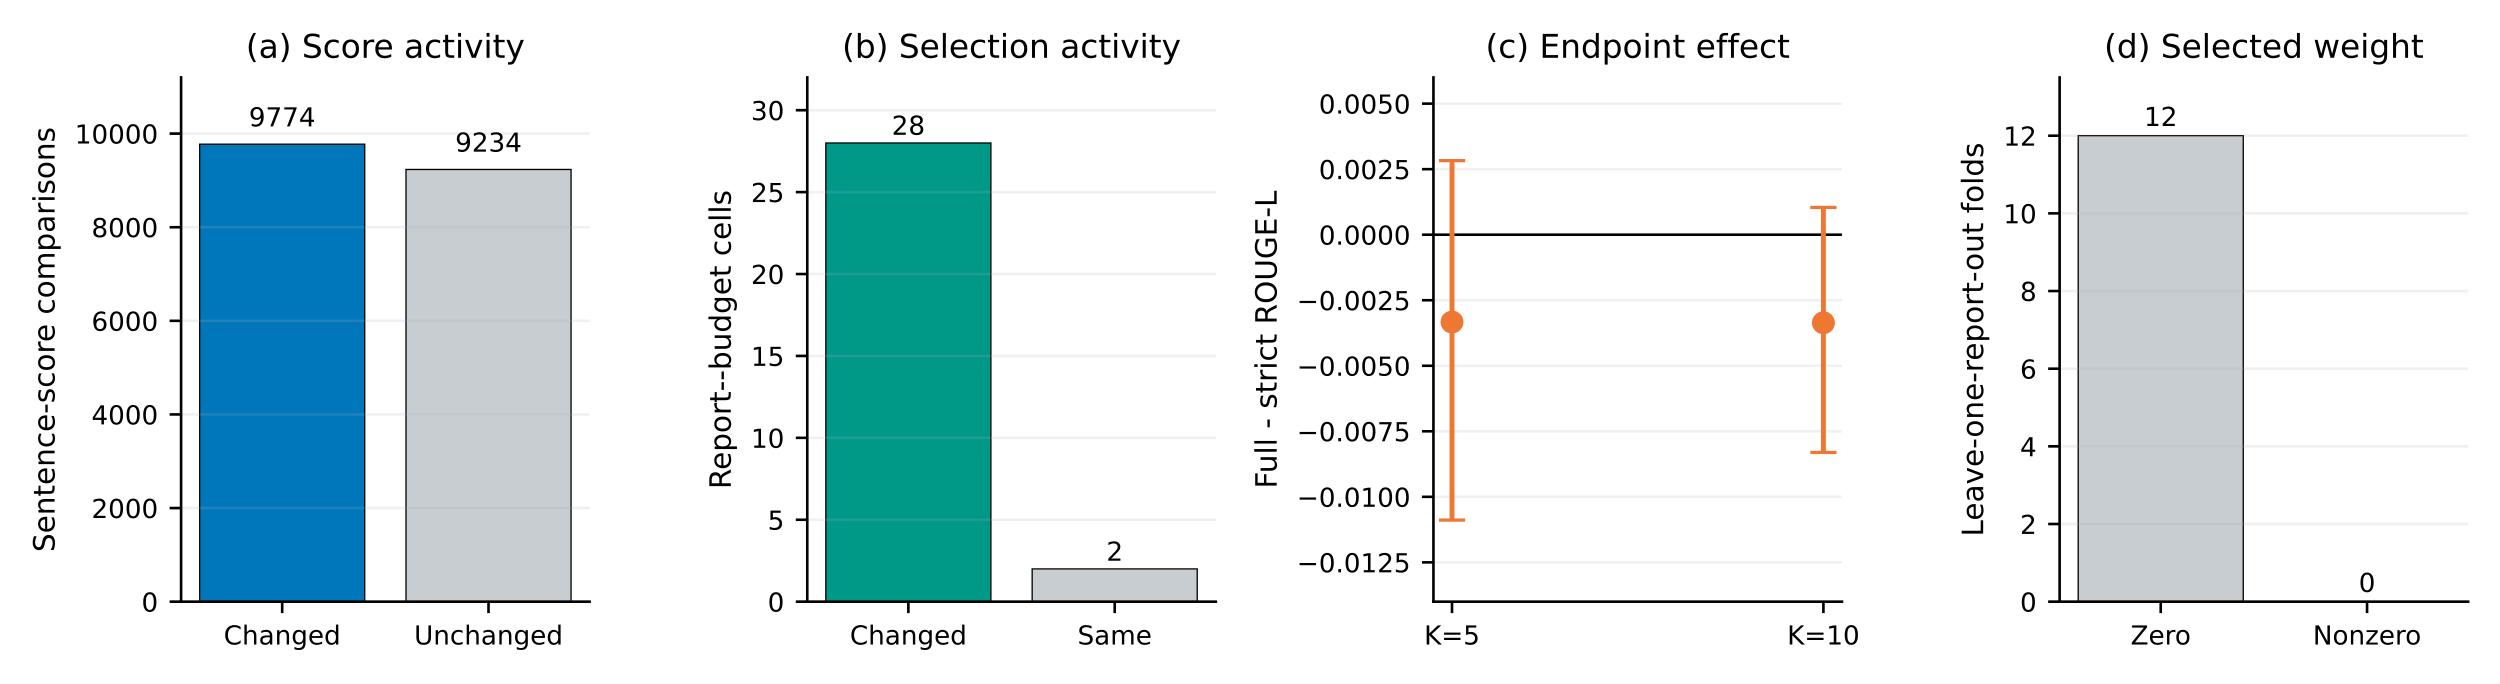
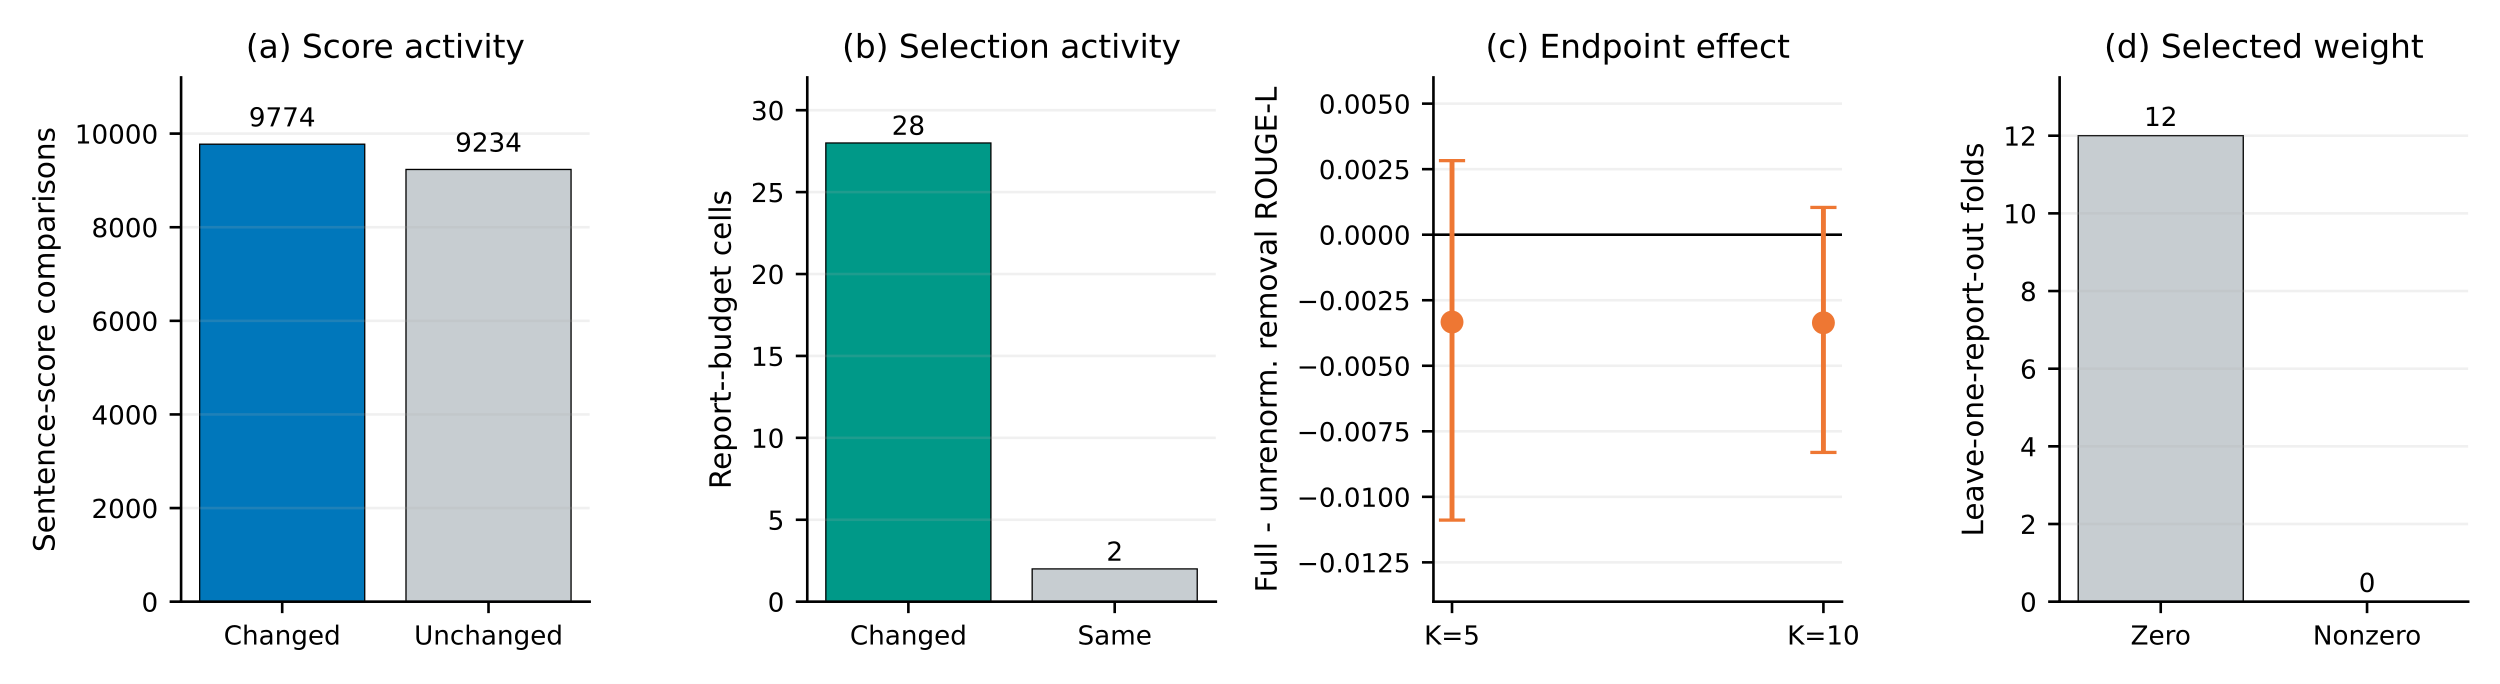
<svg xmlns="http://www.w3.org/2000/svg" xmlns:xlink="http://www.w3.org/1999/xlink" width="763.2pt" height="208.8pt" viewBox="0 0 763.2 208.8" version="1.1">
  <defs>
    <style type="text/css">*{stroke-linejoin: round; stroke-linecap: butt}</style>
  </defs>
  <g id="figure_1">
    <g id="patch_1">
-       <path d="M 0 208.8  L 763.2 208.8  L 763.2 0  L 0 0  z " style="fill: #ffffff" />
+       <path d="M 0 208.8 L 763.2 208.8 L 763.2 0 L 0 0 z " style="fill: #ffffff" />
    </g>
    <g id="axes_1">
      <g id="patch_2">
-         <path d="M 55.282 183.678  L 180 183.678  L 180 23.64  L 55.282 23.64  z " style="fill: #ffffff" />
+         <path d="M 55.282 183.678 L 180 183.678 L 180 23.64 L 55.282 23.64 z " style="fill: #ffffff" />
      </g>
      <g id="patch_3">
-         <path d="M 60.951 183.678  L 111.342 183.678  L 111.342 44.016  L 60.951 44.016  z " clip-path="url(#p43aaf56d11)" style="fill: #0077bb; stroke: #000000; stroke-width: 0.4; stroke-linejoin: miter" />
+         <path d="M 60.951 183.678 L 111.342 183.678 L 111.342 44.016 L 60.951 44.016 z " clip-path="url(#p5087877e17)" style="fill: #0077bb; stroke: #000000; stroke-width: 0.4; stroke-linejoin: miter" />
      </g>
      <g id="patch_4">
-         <path d="M 123.94 183.678  L 174.331 183.678  L 174.331 51.732  L 123.94 51.732  z " clip-path="url(#p43aaf56d11)" style="fill: #c7cdd1; stroke: #000000; stroke-width: 0.4; stroke-linejoin: miter" />
+         <path d="M 123.94 183.678 L 174.331 183.678 L 174.331 51.732 L 123.94 51.732 z " clip-path="url(#p5087877e17)" style="fill: #c7cdd1; stroke: #000000; stroke-width: 0.4; stroke-linejoin: miter" />
      </g>
      <g id="matplotlib.axis_1">
        <g id="xtick_1">
          <g id="line2d_1">
            <defs>
-               <path id="m1e43a10958" d="M 0 0  L 0 3.5  " style="stroke: #000000; stroke-width: 0.8" />
+               <path id="ma4abcfc5c7" d="M 0 0 L 0 3.5 " style="stroke: #000000; stroke-width: 0.8" />
            </defs>
            <g>
-               <use xlink:href="#m1e43a10958" x="86.147" y="183.678" style="stroke: #000000; stroke-width: 0.8" />
+               <use xlink:href="#ma4abcfc5c7" x="86.147" y="183.678" style="stroke: #000000; stroke-width: 0.8" />
            </g>
          </g>
          <g id="text_1">
            <text style="font-size: 8px; font-family: 'DejaVu Sans', 'Arial', 'Helvetica', sans-serif; text-anchor: middle" x="86.147" y="196.757" transform="rotate(-0 86.14664 196.7569)">Changed</text>
          </g>
        </g>
        <g id="xtick_2">
          <g id="line2d_2">
            <g>
-               <use xlink:href="#m1e43a10958" x="149.135" y="183.678" style="stroke: #000000; stroke-width: 0.8" />
+               <use xlink:href="#ma4abcfc5c7" x="149.135" y="183.678" style="stroke: #000000; stroke-width: 0.8" />
            </g>
          </g>
          <g id="text_2">
            <text style="font-size: 8px; font-family: 'DejaVu Sans', 'Arial', 'Helvetica', sans-serif; text-anchor: middle" x="149.135" y="196.757" transform="rotate(-0 149.1355 196.7569)">Unchanged</text>
          </g>
        </g>
      </g>
      <g id="matplotlib.axis_2">
        <g id="ytick_1">
          <g id="line2d_3">
-             <path d="M 55.282 183.678  L 180 183.678  " clip-path="url(#p43aaf56d11)" style="fill: none; stroke: #b0b0b0; stroke-opacity: 0.18; stroke-width: 0.8; stroke-linecap: square" />
+             <path d="M 55.282 183.678 L 180 183.678 " clip-path="url(#p5087877e17)" style="fill: none; stroke: #b0b0b0; stroke-opacity: 0.18; stroke-width: 0.8; stroke-linecap: square" />
          </g>
          <g id="line2d_4">
            <defs>
-               <path id="m0aa722082f" d="M 0 0  L -3.5 0  " style="stroke: #000000; stroke-width: 0.8" />
+               <path id="m17b6e412d1" d="M 0 0 L -3.5 0 " style="stroke: #000000; stroke-width: 0.8" />
            </defs>
            <g>
-               <use xlink:href="#m0aa722082f" x="55.282" y="183.678" style="stroke: #000000; stroke-width: 0.8" />
+               <use xlink:href="#m17b6e412d1" x="55.282" y="183.678" style="stroke: #000000; stroke-width: 0.8" />
            </g>
          </g>
          <g id="text_3">
            <text style="font-size: 8px; font-family: 'DejaVu Sans', 'Arial', 'Helvetica', sans-serif; text-anchor: end" x="48.282" y="186.717" transform="rotate(-0 48.28211 186.7172)">0</text>
          </g>
        </g>
        <g id="ytick_2">
          <g id="line2d_5">
-             <path d="M 55.282 155.1  L 180 155.1  " clip-path="url(#p43aaf56d11)" style="fill: none; stroke: #b0b0b0; stroke-opacity: 0.18; stroke-width: 0.8; stroke-linecap: square" />
+             <path d="M 55.282 155.1 L 180 155.1 " clip-path="url(#p5087877e17)" style="fill: none; stroke: #b0b0b0; stroke-opacity: 0.18; stroke-width: 0.8; stroke-linecap: square" />
          </g>
          <g id="line2d_6">
            <g>
-               <use xlink:href="#m0aa722082f" x="55.282" y="155.1" style="stroke: #000000; stroke-width: 0.8" />
+               <use xlink:href="#m17b6e412d1" x="55.282" y="155.1" style="stroke: #000000; stroke-width: 0.8" />
            </g>
          </g>
          <g id="text_4">
            <text style="font-size: 8px; font-family: 'DejaVu Sans', 'Arial', 'Helvetica', sans-serif; text-anchor: end" x="48.282" y="158.139" transform="rotate(-0 48.28211 158.139)">2000</text>
          </g>
        </g>
        <g id="ytick_3">
          <g id="line2d_7">
-             <path d="M 55.282 126.522  L 180 126.522  " clip-path="url(#p43aaf56d11)" style="fill: none; stroke: #b0b0b0; stroke-opacity: 0.18; stroke-width: 0.8; stroke-linecap: square" />
+             <path d="M 55.282 126.522 L 180 126.522 " clip-path="url(#p5087877e17)" style="fill: none; stroke: #b0b0b0; stroke-opacity: 0.18; stroke-width: 0.8; stroke-linecap: square" />
          </g>
          <g id="line2d_8">
            <g>
-               <use xlink:href="#m0aa722082f" x="55.282" y="126.522" style="stroke: #000000; stroke-width: 0.8" />
+               <use xlink:href="#m17b6e412d1" x="55.282" y="126.522" style="stroke: #000000; stroke-width: 0.8" />
            </g>
          </g>
          <g id="text_5">
            <text style="font-size: 8px; font-family: 'DejaVu Sans', 'Arial', 'Helvetica', sans-serif; text-anchor: end" x="48.282" y="129.561" transform="rotate(-0 48.28211 129.5607)">4000</text>
          </g>
        </g>
        <g id="ytick_4">
          <g id="line2d_9">
-             <path d="M 55.282 97.943  L 180 97.943  " clip-path="url(#p43aaf56d11)" style="fill: none; stroke: #b0b0b0; stroke-opacity: 0.18; stroke-width: 0.8; stroke-linecap: square" />
+             <path d="M 55.282 97.943 L 180 97.943 " clip-path="url(#p5087877e17)" style="fill: none; stroke: #b0b0b0; stroke-opacity: 0.18; stroke-width: 0.8; stroke-linecap: square" />
          </g>
          <g id="line2d_10">
            <g>
-               <use xlink:href="#m0aa722082f" x="55.282" y="97.943" style="stroke: #000000; stroke-width: 0.8" />
+               <use xlink:href="#m17b6e412d1" x="55.282" y="97.943" style="stroke: #000000; stroke-width: 0.8" />
            </g>
          </g>
          <g id="text_6">
            <text style="font-size: 8px; font-family: 'DejaVu Sans', 'Arial', 'Helvetica', sans-serif; text-anchor: end" x="48.282" y="100.982" transform="rotate(-0 48.28211 100.9825)">6000</text>
          </g>
        </g>
        <g id="ytick_5">
          <g id="line2d_11">
-             <path d="M 55.282 69.365  L 180 69.365  " clip-path="url(#p43aaf56d11)" style="fill: none; stroke: #b0b0b0; stroke-opacity: 0.18; stroke-width: 0.8; stroke-linecap: square" />
+             <path d="M 55.282 69.365 L 180 69.365 " clip-path="url(#p5087877e17)" style="fill: none; stroke: #b0b0b0; stroke-opacity: 0.18; stroke-width: 0.8; stroke-linecap: square" />
          </g>
          <g id="line2d_12">
            <g>
-               <use xlink:href="#m0aa722082f" x="55.282" y="69.365" style="stroke: #000000; stroke-width: 0.8" />
+               <use xlink:href="#m17b6e412d1" x="55.282" y="69.365" style="stroke: #000000; stroke-width: 0.8" />
            </g>
          </g>
          <g id="text_7">
            <text style="font-size: 8px; font-family: 'DejaVu Sans', 'Arial', 'Helvetica', sans-serif; text-anchor: end" x="48.282" y="72.404" transform="rotate(-0 48.28211 72.40424)">8000</text>
          </g>
        </g>
        <g id="ytick_6">
          <g id="line2d_13">
-             <path d="M 55.282 40.787  L 180 40.787  " clip-path="url(#p43aaf56d11)" style="fill: none; stroke: #b0b0b0; stroke-opacity: 0.18; stroke-width: 0.8; stroke-linecap: square" />
+             <path d="M 55.282 40.787 L 180 40.787 " clip-path="url(#p5087877e17)" style="fill: none; stroke: #b0b0b0; stroke-opacity: 0.18; stroke-width: 0.8; stroke-linecap: square" />
          </g>
          <g id="line2d_14">
            <g>
-               <use xlink:href="#m0aa722082f" x="55.282" y="40.787" style="stroke: #000000; stroke-width: 0.8" />
+               <use xlink:href="#m17b6e412d1" x="55.282" y="40.787" style="stroke: #000000; stroke-width: 0.8" />
            </g>
          </g>
          <g id="text_8">
            <text style="font-size: 8px; font-family: 'DejaVu Sans', 'Arial', 'Helvetica', sans-serif; text-anchor: end" x="48.282" y="43.826" transform="rotate(-0 48.28211 43.826)">10000</text>
          </g>
        </g>
        <g id="text_9">
          <text style="font-size: 9px; font-family: 'DejaVu Sans', 'Arial', 'Helvetica', sans-serif; text-anchor: middle" x="16.67" y="103.659" transform="rotate(-90 16.67 103.6591)">Sentence-score comparisons</text>
        </g>
      </g>
      <g id="patch_5">
-         <path d="M 55.282 183.678  L 55.282 23.64  " style="fill: none; stroke: #000000; stroke-width: 0.8; stroke-linejoin: miter; stroke-linecap: square" />
+         <path d="M 55.282 183.678 L 55.282 23.64 " style="fill: none; stroke: #000000; stroke-width: 0.8; stroke-linejoin: miter; stroke-linecap: square" />
      </g>
      <g id="patch_6">
-         <path d="M 55.282 183.678  L 180 183.678  " style="fill: none; stroke: #000000; stroke-width: 0.8; stroke-linejoin: miter; stroke-linecap: square" />
+         <path d="M 55.282 183.678 L 180 183.678 " style="fill: none; stroke: #000000; stroke-width: 0.8; stroke-linejoin: miter; stroke-linecap: square" />
      </g>
      <g id="text_10">
        <text style="font-size: 8px; font-family: 'DejaVu Sans', 'Arial', 'Helvetica', sans-serif; text-anchor: middle" x="86.147" y="38.586" transform="rotate(-0 86.14664 38.58642)">9774</text>
      </g>
      <g id="text_11">
        <text style="font-size: 8px; font-family: 'DejaVu Sans', 'Arial', 'Helvetica', sans-serif; text-anchor: middle" x="149.135" y="46.303" transform="rotate(-0 149.1355 46.30254)">9234</text>
      </g>
      <g id="text_12">
        <text style="font-size: 10px; font-family: 'DejaVu Sans', 'Arial', 'Helvetica', sans-serif; text-anchor: middle" x="117.641" y="17.64" transform="rotate(-0 117.6411 17.64)">(a) Score activity</text>
      </g>
    </g>
    <g id="axes_2">
      <g id="patch_7">
-         <path d="M 246.442 183.678  L 371.16 183.678  L 371.16 23.64  L 246.442 23.64  z " style="fill: #ffffff" />
+         <path d="M 246.442 183.678 L 371.16 183.678 L 371.16 23.64 L 246.442 23.64 z " style="fill: #ffffff" />
      </g>
      <g id="patch_8">
-         <path d="M 252.111 183.678  L 302.502 183.678  L 302.502 43.645  L 252.111 43.645  z " clip-path="url(#p9a9e852c68)" style="fill: #009988; stroke: #000000; stroke-width: 0.4; stroke-linejoin: miter" />
+         <path d="M 252.111 183.678 L 302.502 183.678 L 302.502 43.645 L 252.111 43.645 z " clip-path="url(#pcb0f6b3ebb)" style="fill: #009988; stroke: #000000; stroke-width: 0.4; stroke-linejoin: miter" />
      </g>
      <g id="patch_9">
-         <path d="M 315.1 183.678  L 365.491 183.678  L 365.491 173.676  L 315.1 173.676  z " clip-path="url(#p9a9e852c68)" style="fill: #c7cdd1; stroke: #000000; stroke-width: 0.4; stroke-linejoin: miter" />
+         <path d="M 315.1 183.678 L 365.491 183.678 L 365.491 173.676 L 315.1 173.676 z " clip-path="url(#pcb0f6b3ebb)" style="fill: #c7cdd1; stroke: #000000; stroke-width: 0.4; stroke-linejoin: miter" />
      </g>
      <g id="matplotlib.axis_3">
        <g id="xtick_3">
          <g id="line2d_15">
            <g>
-               <use xlink:href="#m1e43a10958" x="277.307" y="183.678" style="stroke: #000000; stroke-width: 0.8" />
+               <use xlink:href="#ma4abcfc5c7" x="277.307" y="183.678" style="stroke: #000000; stroke-width: 0.8" />
            </g>
          </g>
          <g id="text_13">
            <text style="font-size: 8px; font-family: 'DejaVu Sans', 'Arial', 'Helvetica', sans-serif; text-anchor: middle" x="277.307" y="196.757" transform="rotate(-0 277.3066 196.7569)">Changed</text>
          </g>
        </g>
        <g id="xtick_4">
          <g id="line2d_16">
            <g>
-               <use xlink:href="#m1e43a10958" x="340.295" y="183.678" style="stroke: #000000; stroke-width: 0.8" />
+               <use xlink:href="#ma4abcfc5c7" x="340.295" y="183.678" style="stroke: #000000; stroke-width: 0.8" />
            </g>
          </g>
          <g id="text_14">
            <text style="font-size: 8px; font-family: 'DejaVu Sans', 'Arial', 'Helvetica', sans-serif; text-anchor: middle" x="340.295" y="196.756" transform="rotate(-0 340.2955 196.7562)">Same</text>
          </g>
        </g>
      </g>
      <g id="matplotlib.axis_4">
        <g id="ytick_7">
          <g id="line2d_17">
-             <path d="M 246.442 183.678  L 371.16 183.678  " clip-path="url(#p9a9e852c68)" style="fill: none; stroke: #b0b0b0; stroke-opacity: 0.18; stroke-width: 0.8; stroke-linecap: square" />
+             <path d="M 246.442 183.678 L 371.16 183.678 " clip-path="url(#pcb0f6b3ebb)" style="fill: none; stroke: #b0b0b0; stroke-opacity: 0.18; stroke-width: 0.8; stroke-linecap: square" />
          </g>
          <g id="line2d_18">
            <g>
-               <use xlink:href="#m0aa722082f" x="246.442" y="183.678" style="stroke: #000000; stroke-width: 0.8" />
+               <use xlink:href="#m17b6e412d1" x="246.442" y="183.678" style="stroke: #000000; stroke-width: 0.8" />
            </g>
          </g>
          <g id="text_15">
            <text style="font-size: 8px; font-family: 'DejaVu Sans', 'Arial', 'Helvetica', sans-serif; text-anchor: end" x="239.442" y="186.717" transform="rotate(-0 239.4421 186.7172)">0</text>
          </g>
        </g>
        <g id="ytick_8">
          <g id="line2d_19">
-             <path d="M 246.442 158.672  L 371.16 158.672  " clip-path="url(#p9a9e852c68)" style="fill: none; stroke: #b0b0b0; stroke-opacity: 0.18; stroke-width: 0.8; stroke-linecap: square" />
+             <path d="M 246.442 158.672 L 371.16 158.672 " clip-path="url(#pcb0f6b3ebb)" style="fill: none; stroke: #b0b0b0; stroke-opacity: 0.18; stroke-width: 0.8; stroke-linecap: square" />
          </g>
          <g id="line2d_20">
            <g>
-               <use xlink:href="#m0aa722082f" x="246.442" y="158.672" style="stroke: #000000; stroke-width: 0.8" />
+               <use xlink:href="#m17b6e412d1" x="246.442" y="158.672" style="stroke: #000000; stroke-width: 0.8" />
            </g>
          </g>
          <g id="text_16">
            <text style="font-size: 8px; font-family: 'DejaVu Sans', 'Arial', 'Helvetica', sans-serif; text-anchor: end" x="239.442" y="161.711" transform="rotate(-0 239.4421 161.7112)">5</text>
          </g>
        </g>
        <g id="ytick_9">
          <g id="line2d_21">
-             <path d="M 246.442 133.666  L 371.16 133.666  " clip-path="url(#p9a9e852c68)" style="fill: none; stroke: #b0b0b0; stroke-opacity: 0.18; stroke-width: 0.8; stroke-linecap: square" />
+             <path d="M 246.442 133.666 L 371.16 133.666 " clip-path="url(#pcb0f6b3ebb)" style="fill: none; stroke: #b0b0b0; stroke-opacity: 0.18; stroke-width: 0.8; stroke-linecap: square" />
          </g>
          <g id="line2d_22">
            <g>
-               <use xlink:href="#m0aa722082f" x="246.442" y="133.666" style="stroke: #000000; stroke-width: 0.8" />
+               <use xlink:href="#m17b6e412d1" x="246.442" y="133.666" style="stroke: #000000; stroke-width: 0.8" />
            </g>
          </g>
          <g id="text_17">
            <text style="font-size: 8px; font-family: 'DejaVu Sans', 'Arial', 'Helvetica', sans-serif; text-anchor: end" x="239.442" y="136.705" transform="rotate(-0 239.4421 136.7053)">10</text>
          </g>
        </g>
        <g id="ytick_10">
          <g id="line2d_23">
-             <path d="M 246.442 108.66  L 371.16 108.66  " clip-path="url(#p9a9e852c68)" style="fill: none; stroke: #b0b0b0; stroke-opacity: 0.18; stroke-width: 0.8; stroke-linecap: square" />
+             <path d="M 246.442 108.66 L 371.16 108.66 " clip-path="url(#pcb0f6b3ebb)" style="fill: none; stroke: #b0b0b0; stroke-opacity: 0.18; stroke-width: 0.8; stroke-linecap: square" />
          </g>
          <g id="line2d_24">
            <g>
-               <use xlink:href="#m0aa722082f" x="246.442" y="108.66" style="stroke: #000000; stroke-width: 0.8" />
+               <use xlink:href="#m17b6e412d1" x="246.442" y="108.66" style="stroke: #000000; stroke-width: 0.8" />
            </g>
          </g>
          <g id="text_18">
            <text style="font-size: 8px; font-family: 'DejaVu Sans', 'Arial', 'Helvetica', sans-serif; text-anchor: end" x="239.442" y="111.699" transform="rotate(-0 239.4421 111.6993)">15</text>
          </g>
        </g>
        <g id="ytick_11">
          <g id="line2d_25">
-             <path d="M 246.442 83.654  L 371.16 83.654  " clip-path="url(#p9a9e852c68)" style="fill: none; stroke: #b0b0b0; stroke-opacity: 0.18; stroke-width: 0.8; stroke-linecap: square" />
+             <path d="M 246.442 83.654 L 371.16 83.654 " clip-path="url(#pcb0f6b3ebb)" style="fill: none; stroke: #b0b0b0; stroke-opacity: 0.18; stroke-width: 0.8; stroke-linecap: square" />
          </g>
          <g id="line2d_26">
            <g>
-               <use xlink:href="#m0aa722082f" x="246.442" y="83.654" style="stroke: #000000; stroke-width: 0.8" />
+               <use xlink:href="#m17b6e412d1" x="246.442" y="83.654" style="stroke: #000000; stroke-width: 0.8" />
            </g>
          </g>
          <g id="text_19">
            <text style="font-size: 8px; font-family: 'DejaVu Sans', 'Arial', 'Helvetica', sans-serif; text-anchor: end" x="239.442" y="86.693" transform="rotate(-0 239.4421 86.69336)">20</text>
          </g>
        </g>
        <g id="ytick_12">
          <g id="line2d_27">
-             <path d="M 246.442 58.648  L 371.16 58.648  " clip-path="url(#p9a9e852c68)" style="fill: none; stroke: #b0b0b0; stroke-opacity: 0.18; stroke-width: 0.8; stroke-linecap: square" />
+             <path d="M 246.442 58.648 L 371.16 58.648 " clip-path="url(#pcb0f6b3ebb)" style="fill: none; stroke: #b0b0b0; stroke-opacity: 0.18; stroke-width: 0.8; stroke-linecap: square" />
          </g>
          <g id="line2d_28">
            <g>
-               <use xlink:href="#m0aa722082f" x="246.442" y="58.648" style="stroke: #000000; stroke-width: 0.8" />
+               <use xlink:href="#m17b6e412d1" x="246.442" y="58.648" style="stroke: #000000; stroke-width: 0.8" />
            </g>
          </g>
          <g id="text_20">
            <text style="font-size: 8px; font-family: 'DejaVu Sans', 'Arial', 'Helvetica', sans-serif; text-anchor: end" x="239.442" y="61.687" transform="rotate(-0 239.4421 61.6874)">25</text>
          </g>
        </g>
        <g id="ytick_13">
          <g id="line2d_29">
-             <path d="M 246.442 33.642  L 371.16 33.642  " clip-path="url(#p9a9e852c68)" style="fill: none; stroke: #b0b0b0; stroke-opacity: 0.18; stroke-width: 0.8; stroke-linecap: square" />
+             <path d="M 246.442 33.642 L 371.16 33.642 " clip-path="url(#pcb0f6b3ebb)" style="fill: none; stroke: #b0b0b0; stroke-opacity: 0.18; stroke-width: 0.8; stroke-linecap: square" />
          </g>
          <g id="line2d_30">
            <g>
-               <use xlink:href="#m0aa722082f" x="246.442" y="33.642" style="stroke: #000000; stroke-width: 0.8" />
+               <use xlink:href="#m17b6e412d1" x="246.442" y="33.642" style="stroke: #000000; stroke-width: 0.8" />
            </g>
          </g>
          <g id="text_21">
            <text style="font-size: 8px; font-family: 'DejaVu Sans', 'Arial', 'Helvetica', sans-serif; text-anchor: end" x="239.442" y="36.681" transform="rotate(-0 239.4421 36.68144)">30</text>
          </g>
        </g>
        <g id="text_22">
          <text style="font-size: 9px; font-family: 'DejaVu Sans', 'Arial', 'Helvetica', sans-serif; text-anchor: middle" x="223.1" y="103.659" transform="rotate(-90 223.1 103.6591)">Report--budget cells</text>
        </g>
      </g>
      <g id="patch_10">
-         <path d="M 246.442 183.678  L 246.442 23.64  " style="fill: none; stroke: #000000; stroke-width: 0.8; stroke-linejoin: miter; stroke-linecap: square" />
+         <path d="M 246.442 183.678 L 246.442 23.64 " style="fill: none; stroke: #000000; stroke-width: 0.8; stroke-linejoin: miter; stroke-linecap: square" />
      </g>
      <g id="patch_11">
-         <path d="M 246.442 183.678  L 371.16 183.678  " style="fill: none; stroke: #000000; stroke-width: 0.8; stroke-linejoin: miter; stroke-linecap: square" />
+         <path d="M 246.442 183.678 L 371.16 183.678 " style="fill: none; stroke: #000000; stroke-width: 0.8; stroke-linejoin: miter; stroke-linecap: square" />
      </g>
      <g id="text_23">
        <text style="font-size: 8px; font-family: 'DejaVu Sans', 'Arial', 'Helvetica', sans-serif; text-anchor: middle" x="277.307" y="41.144" transform="rotate(-0 277.3066 41.14417)">28</text>
      </g>
      <g id="text_24">
        <text style="font-size: 8px; font-family: 'DejaVu Sans', 'Arial', 'Helvetica', sans-serif; text-anchor: middle" x="340.295" y="171.175" transform="rotate(-0 340.2955 171.1751)">2</text>
      </g>
      <g id="text_25">
        <text style="font-size: 10px; font-family: 'DejaVu Sans', 'Arial', 'Helvetica', sans-serif; text-anchor: middle" x="308.801" y="17.64" transform="rotate(-0 308.8011 17.64)">(b) Selection activity</text>
      </g>
    </g>
    <g id="axes_3">
      <g id="patch_12">
-         <path d="M 437.602 183.678  L 562.32 183.678  L 562.32 23.64  L 437.602 23.64  z " style="fill: #ffffff" />
+         <path d="M 437.602 183.678 L 562.32 183.678 L 562.32 23.64 L 437.602 23.64 z " style="fill: #ffffff" />
      </g>
      <g id="matplotlib.axis_5">
        <g id="xtick_5">
          <g id="line2d_31">
            <g>
-               <use xlink:href="#m1e43a10958" x="443.271" y="183.678" style="stroke: #000000; stroke-width: 0.8" />
+               <use xlink:href="#ma4abcfc5c7" x="443.271" y="183.678" style="stroke: #000000; stroke-width: 0.8" />
            </g>
          </g>
          <g id="text_26">
            <text style="font-size: 8px; font-family: 'DejaVu Sans', 'Arial', 'Helvetica', sans-serif; text-anchor: middle" x="443.271" y="196.756" transform="rotate(-0 443.2711 196.7562)">K=5</text>
          </g>
        </g>
        <g id="xtick_6">
          <g id="line2d_32">
            <g>
-               <use xlink:href="#m1e43a10958" x="556.651" y="183.678" style="stroke: #000000; stroke-width: 0.8" />
+               <use xlink:href="#ma4abcfc5c7" x="556.651" y="183.678" style="stroke: #000000; stroke-width: 0.8" />
            </g>
          </g>
          <g id="text_27">
            <text style="font-size: 8px; font-family: 'DejaVu Sans', 'Arial', 'Helvetica', sans-serif; text-anchor: middle" x="556.651" y="196.756" transform="rotate(-0 556.651 196.7562)">K=10</text>
          </g>
        </g>
      </g>
      <g id="matplotlib.axis_6">
        <g id="ytick_14">
          <g id="line2d_33">
-             <path d="M 437.602 171.675  L 562.32 171.675  " clip-path="url(#p71ab0b5777)" style="fill: none; stroke: #b0b0b0; stroke-opacity: 0.18; stroke-width: 0.8; stroke-linecap: square" />
+             <path d="M 437.602 171.675 L 562.32 171.675 " clip-path="url(#p7f76835aad)" style="fill: none; stroke: #b0b0b0; stroke-opacity: 0.18; stroke-width: 0.8; stroke-linecap: square" />
          </g>
          <g id="line2d_34">
            <g>
-               <use xlink:href="#m0aa722082f" x="437.602" y="171.675" style="stroke: #000000; stroke-width: 0.8" />
+               <use xlink:href="#m17b6e412d1" x="437.602" y="171.675" style="stroke: #000000; stroke-width: 0.8" />
            </g>
          </g>
          <g id="text_28">
            <text style="font-size: 8px; font-family: 'DejaVu Sans', 'Arial', 'Helvetica', sans-serif; text-anchor: end" x="430.602" y="174.714" transform="rotate(-0 430.6021 174.7143)">−0.0125</text>
          </g>
        </g>
        <g id="ytick_15">
          <g id="line2d_35">
-             <path d="M 437.602 151.671  L 562.32 151.671  " clip-path="url(#p71ab0b5777)" style="fill: none; stroke: #b0b0b0; stroke-opacity: 0.18; stroke-width: 0.8; stroke-linecap: square" />
+             <path d="M 437.602 151.671 L 562.32 151.671 " clip-path="url(#p7f76835aad)" style="fill: none; stroke: #b0b0b0; stroke-opacity: 0.18; stroke-width: 0.8; stroke-linecap: square" />
          </g>
          <g id="line2d_36">
            <g>
-               <use xlink:href="#m0aa722082f" x="437.602" y="151.671" style="stroke: #000000; stroke-width: 0.8" />
+               <use xlink:href="#m17b6e412d1" x="437.602" y="151.671" style="stroke: #000000; stroke-width: 0.8" />
            </g>
          </g>
          <g id="text_29">
            <text style="font-size: 8px; font-family: 'DejaVu Sans', 'Arial', 'Helvetica', sans-serif; text-anchor: end" x="430.602" y="154.71" transform="rotate(-0 430.6021 154.7096)">−0.0100</text>
          </g>
        </g>
        <g id="ytick_16">
          <g id="line2d_37">
-             <path d="M 437.602 131.666  L 562.32 131.666  " clip-path="url(#p71ab0b5777)" style="fill: none; stroke: #b0b0b0; stroke-opacity: 0.18; stroke-width: 0.8; stroke-linecap: square" />
+             <path d="M 437.602 131.666 L 562.32 131.666 " clip-path="url(#p7f76835aad)" style="fill: none; stroke: #b0b0b0; stroke-opacity: 0.18; stroke-width: 0.8; stroke-linecap: square" />
          </g>
          <g id="line2d_38">
            <g>
-               <use xlink:href="#m0aa722082f" x="437.602" y="131.666" style="stroke: #000000; stroke-width: 0.8" />
+               <use xlink:href="#m17b6e412d1" x="437.602" y="131.666" style="stroke: #000000; stroke-width: 0.8" />
            </g>
          </g>
          <g id="text_30">
            <text style="font-size: 8px; font-family: 'DejaVu Sans', 'Arial', 'Helvetica', sans-serif; text-anchor: end" x="430.602" y="134.705" transform="rotate(-0 430.6021 134.7048)">−0.0075</text>
          </g>
        </g>
        <g id="ytick_17">
          <g id="line2d_39">
-             <path d="M 437.602 111.661  L 562.32 111.661  " clip-path="url(#p71ab0b5777)" style="fill: none; stroke: #b0b0b0; stroke-opacity: 0.18; stroke-width: 0.8; stroke-linecap: square" />
+             <path d="M 437.602 111.661 L 562.32 111.661 " clip-path="url(#p7f76835aad)" style="fill: none; stroke: #b0b0b0; stroke-opacity: 0.18; stroke-width: 0.8; stroke-linecap: square" />
          </g>
          <g id="line2d_40">
            <g>
-               <use xlink:href="#m0aa722082f" x="437.602" y="111.661" style="stroke: #000000; stroke-width: 0.8" />
+               <use xlink:href="#m17b6e412d1" x="437.602" y="111.661" style="stroke: #000000; stroke-width: 0.8" />
            </g>
          </g>
          <g id="text_31">
            <text style="font-size: 8px; font-family: 'DejaVu Sans', 'Arial', 'Helvetica', sans-serif; text-anchor: end" x="430.602" y="114.7" transform="rotate(-0 430.6021 114.7)">−0.0050</text>
          </g>
        </g>
        <g id="ytick_18">
          <g id="line2d_41">
-             <path d="M 437.602 91.656  L 562.32 91.656  " clip-path="url(#p71ab0b5777)" style="fill: none; stroke: #b0b0b0; stroke-opacity: 0.18; stroke-width: 0.8; stroke-linecap: square" />
+             <path d="M 437.602 91.656 L 562.32 91.656 " clip-path="url(#p7f76835aad)" style="fill: none; stroke: #b0b0b0; stroke-opacity: 0.18; stroke-width: 0.8; stroke-linecap: square" />
          </g>
          <g id="line2d_42">
            <g>
-               <use xlink:href="#m0aa722082f" x="437.602" y="91.656" style="stroke: #000000; stroke-width: 0.8" />
+               <use xlink:href="#m17b6e412d1" x="437.602" y="91.656" style="stroke: #000000; stroke-width: 0.8" />
            </g>
          </g>
          <g id="text_32">
            <text style="font-size: 8px; font-family: 'DejaVu Sans', 'Arial', 'Helvetica', sans-serif; text-anchor: end" x="430.602" y="94.695" transform="rotate(-0 430.6021 94.69527)">−0.0025</text>
          </g>
        </g>
        <g id="ytick_19">
          <g id="line2d_43">
-             <path d="M 437.602 71.651  L 562.32 71.651  " clip-path="url(#p71ab0b5777)" style="fill: none; stroke: #b0b0b0; stroke-opacity: 0.18; stroke-width: 0.8; stroke-linecap: square" />
+             <path d="M 437.602 71.651 L 562.32 71.651 " clip-path="url(#p7f76835aad)" style="fill: none; stroke: #b0b0b0; stroke-opacity: 0.18; stroke-width: 0.8; stroke-linecap: square" />
          </g>
          <g id="line2d_44">
            <g>
-               <use xlink:href="#m0aa722082f" x="437.602" y="71.651" style="stroke: #000000; stroke-width: 0.8" />
+               <use xlink:href="#m17b6e412d1" x="437.602" y="71.651" style="stroke: #000000; stroke-width: 0.8" />
            </g>
          </g>
          <g id="text_33">
            <text style="font-size: 8px; font-family: 'DejaVu Sans', 'Arial', 'Helvetica', sans-serif; text-anchor: end" x="430.602" y="74.691" transform="rotate(-0 430.6021 74.6905)">0.0000</text>
          </g>
        </g>
        <g id="ytick_20">
          <g id="line2d_45">
-             <path d="M 437.602 51.647  L 562.32 51.647  " clip-path="url(#p71ab0b5777)" style="fill: none; stroke: #b0b0b0; stroke-opacity: 0.18; stroke-width: 0.8; stroke-linecap: square" />
+             <path d="M 437.602 51.647 L 562.32 51.647 " clip-path="url(#p7f76835aad)" style="fill: none; stroke: #b0b0b0; stroke-opacity: 0.18; stroke-width: 0.8; stroke-linecap: square" />
          </g>
          <g id="line2d_46">
            <g>
-               <use xlink:href="#m0aa722082f" x="437.602" y="51.647" style="stroke: #000000; stroke-width: 0.8" />
+               <use xlink:href="#m17b6e412d1" x="437.602" y="51.647" style="stroke: #000000; stroke-width: 0.8" />
            </g>
          </g>
          <g id="text_34">
            <text style="font-size: 8px; font-family: 'DejaVu Sans', 'Arial', 'Helvetica', sans-serif; text-anchor: end" x="430.602" y="54.686" transform="rotate(-0 430.6021 54.68573)">0.0025</text>
          </g>
        </g>
        <g id="ytick_21">
          <g id="line2d_47">
-             <path d="M 437.602 31.642  L 562.32 31.642  " clip-path="url(#p71ab0b5777)" style="fill: none; stroke: #b0b0b0; stroke-opacity: 0.18; stroke-width: 0.8; stroke-linecap: square" />
+             <path d="M 437.602 31.642 L 562.32 31.642 " clip-path="url(#p7f76835aad)" style="fill: none; stroke: #b0b0b0; stroke-opacity: 0.18; stroke-width: 0.8; stroke-linecap: square" />
          </g>
          <g id="line2d_48">
            <g>
-               <use xlink:href="#m0aa722082f" x="437.602" y="31.642" style="stroke: #000000; stroke-width: 0.8" />
+               <use xlink:href="#m17b6e412d1" x="437.602" y="31.642" style="stroke: #000000; stroke-width: 0.8" />
            </g>
          </g>
          <g id="text_35">
            <text style="font-size: 8px; font-family: 'DejaVu Sans', 'Arial', 'Helvetica', sans-serif; text-anchor: end" x="430.602" y="34.681" transform="rotate(-0 430.6021 34.68097)">0.0050</text>
          </g>
        </g>
        <g id="text_36">
-           <text style="font-size: 9px; font-family: 'DejaVu Sans', 'Arial', 'Helvetica', sans-serif; text-anchor: middle" x="389.744" y="103.659" transform="rotate(-90 389.7437 103.6591)">Full - strict ROUGE-L</text>
+           <text style="font-size: 9px; font-family: 'DejaVu Sans', 'Arial', 'Helvetica', sans-serif; text-anchor: middle" x="389.744" y="103.659" transform="rotate(-90 389.7437 103.6591)">Full - unrenorm. removal ROUGE-L</text>
        </g>
      </g>
      <g id="line2d_49">
-         <path d="M 437.602 71.651  L 562.32 71.651  " clip-path="url(#p71ab0b5777)" style="fill: none; stroke: #000000; stroke-width: 0.8; stroke-linecap: square" />
+         <path d="M 437.602 71.651 L 562.32 71.651 " clip-path="url(#p7f76835aad)" style="fill: none; stroke: #000000; stroke-width: 0.8; stroke-linecap: square" />
      </g>
      <g id="LineCollection_1">
-         <path d="M 443.271 158.784  L 443.271 49.038  " clip-path="url(#p71ab0b5777)" style="fill: none; stroke: #ee7733; stroke-width: 1.5" />
-         <path d="M 556.651 138.115  L 556.651 63.329  " clip-path="url(#p71ab0b5777)" style="fill: none; stroke: #ee7733; stroke-width: 1.5" />
+         <path d="M 443.271 158.784 L 443.271 49.038 " clip-path="url(#p7f76835aad)" style="fill: none; stroke: #ee7733; stroke-width: 1.5" />
+         <path d="M 556.651 138.115 L 556.651 63.329 " clip-path="url(#p7f76835aad)" style="fill: none; stroke: #ee7733; stroke-width: 1.5" />
      </g>
      <g id="line2d_50">
        <defs>
-           <path id="m4031ab9f6c" d="M 4 0  L -4 -0  " style="stroke: #ee7733" />
+           <path id="mbae7992f35" d="M 4 0 L -4 -0 " style="stroke: #ee7733" />
        </defs>
-         <g clip-path="url(#p71ab0b5777)">
-           <use xlink:href="#m4031ab9f6c" x="443.271" y="158.784" style="fill: #ee7733; stroke: #ee7733" />
-           <use xlink:href="#m4031ab9f6c" x="556.651" y="138.115" style="fill: #ee7733; stroke: #ee7733" />
+         <g clip-path="url(#p7f76835aad)">
+           <use xlink:href="#mbae7992f35" x="443.271" y="158.784" style="fill: #ee7733; stroke: #ee7733" />
+           <use xlink:href="#mbae7992f35" x="556.651" y="138.115" style="fill: #ee7733; stroke: #ee7733" />
        </g>
      </g>
      <g id="line2d_51">
-         <g clip-path="url(#p71ab0b5777)">
-           <use xlink:href="#m4031ab9f6c" x="443.271" y="49.038" style="fill: #ee7733; stroke: #ee7733" />
-           <use xlink:href="#m4031ab9f6c" x="556.651" y="63.329" style="fill: #ee7733; stroke: #ee7733" />
+         <g clip-path="url(#p7f76835aad)">
+           <use xlink:href="#mbae7992f35" x="443.271" y="49.038" style="fill: #ee7733; stroke: #ee7733" />
+           <use xlink:href="#mbae7992f35" x="556.651" y="63.329" style="fill: #ee7733; stroke: #ee7733" />
        </g>
      </g>
      <g id="line2d_52">
        <defs>
-           <path id="mfcdb09a390" d="M 0 3  C 0.796 3 1.559 2.684 2.121 2.121  C 2.684 1.559 3 0.796 3 0  C 3 -0.796 2.684 -1.559 2.121 -2.121  C 1.559 -2.684 0.796 -3 0 -3  C -0.796 -3 -1.559 -2.684 -2.121 -2.121  C -2.684 -1.559 -3 -0.796 -3 0  C -3 0.796 -2.684 1.559 -2.121 2.121  C -1.559 2.684 -0.796 3 0 3  z " style="stroke: #ee7733" />
+           <path id="ma97f8eec71" d="M 0 3 C 0.796 3 1.559 2.684 2.121 2.121 C 2.684 1.559 3 0.796 3 0 C 3 -0.796 2.684 -1.559 2.121 -2.121 C 1.559 -2.684 0.796 -3 0 -3 C -0.796 -3 -1.559 -2.684 -2.121 -2.121 C -2.684 -1.559 -3 -0.796 -3 0 C -3 0.796 -2.684 1.559 -2.121 2.121 C -1.559 2.684 -0.796 3 0 3 z " style="stroke: #ee7733" />
        </defs>
-         <g clip-path="url(#p71ab0b5777)">
-           <use xlink:href="#mfcdb09a390" x="443.271" y="98.314" style="fill: #ee7733; stroke: #ee7733" />
-           <use xlink:href="#mfcdb09a390" x="556.651" y="98.538" style="fill: #ee7733; stroke: #ee7733" />
+         <g clip-path="url(#p7f76835aad)">
+           <use xlink:href="#ma97f8eec71" x="443.271" y="98.314" style="fill: #ee7733; stroke: #ee7733" />
+           <use xlink:href="#ma97f8eec71" x="556.651" y="98.538" style="fill: #ee7733; stroke: #ee7733" />
        </g>
      </g>
      <g id="patch_13">
-         <path d="M 437.602 183.678  L 437.602 23.64  " style="fill: none; stroke: #000000; stroke-width: 0.8; stroke-linejoin: miter; stroke-linecap: square" />
+         <path d="M 437.602 183.678 L 437.602 23.64 " style="fill: none; stroke: #000000; stroke-width: 0.8; stroke-linejoin: miter; stroke-linecap: square" />
      </g>
      <g id="patch_14">
-         <path d="M 437.602 183.678  L 562.32 183.678  " style="fill: none; stroke: #000000; stroke-width: 0.8; stroke-linejoin: miter; stroke-linecap: square" />
+         <path d="M 437.602 183.678 L 562.32 183.678 " style="fill: none; stroke: #000000; stroke-width: 0.8; stroke-linejoin: miter; stroke-linecap: square" />
      </g>
      <g id="text_37">
        <text style="font-size: 10px; font-family: 'DejaVu Sans', 'Arial', 'Helvetica', sans-serif; text-anchor: middle" x="499.961" y="17.64" transform="rotate(-0 499.9611 17.64)">(c) Endpoint effect</text>
      </g>
    </g>
    <g id="axes_4">
      <g id="patch_15">
-         <path d="M 628.762 183.678  L 753.48 183.678  L 753.48 23.64  L 628.762 23.64  z " style="fill: #ffffff" />
+         <path d="M 628.762 183.678 L 753.48 183.678 L 753.48 23.64 L 628.762 23.64 z " style="fill: #ffffff" />
      </g>
      <g id="patch_16">
-         <path d="M 634.431 183.678  L 684.822 183.678  L 684.822 41.422  L 634.431 41.422  z " clip-path="url(#p5af4a5745d)" style="fill: #c7cdd1; stroke: #000000; stroke-width: 0.4; stroke-linejoin: miter" />
+         <path d="M 634.431 183.678 L 684.822 183.678 L 684.822 41.422 L 634.431 41.422 z " clip-path="url(#p3b0777a914)" style="fill: #c7cdd1; stroke: #000000; stroke-width: 0.4; stroke-linejoin: miter" />
      </g>
      <g id="patch_17">
-         <path d="M 697.42 183.678  L 747.811 183.678  L 747.811 183.678  L 697.42 183.678  z " clip-path="url(#p5af4a5745d)" style="fill: #0077bb; stroke: #000000; stroke-width: 0.4; stroke-linejoin: miter" />
+         <path d="M 697.42 183.678 L 747.811 183.678 L 747.811 183.678 L 697.42 183.678 z " clip-path="url(#p3b0777a914)" style="fill: #0077bb; stroke: #000000; stroke-width: 0.4; stroke-linejoin: miter" />
      </g>
      <g id="matplotlib.axis_7">
        <g id="xtick_7">
          <g id="line2d_53">
            <g>
-               <use xlink:href="#m1e43a10958" x="659.627" y="183.678" style="stroke: #000000; stroke-width: 0.8" />
+               <use xlink:href="#ma4abcfc5c7" x="659.627" y="183.678" style="stroke: #000000; stroke-width: 0.8" />
            </g>
          </g>
          <g id="text_38">
            <text style="font-size: 8px; font-family: 'DejaVu Sans', 'Arial', 'Helvetica', sans-serif; text-anchor: middle" x="659.627" y="196.756" transform="rotate(-0 659.6266 196.7562)">Zero</text>
          </g>
        </g>
        <g id="xtick_8">
          <g id="line2d_54">
            <g>
-               <use xlink:href="#m1e43a10958" x="722.615" y="183.678" style="stroke: #000000; stroke-width: 0.8" />
+               <use xlink:href="#ma4abcfc5c7" x="722.615" y="183.678" style="stroke: #000000; stroke-width: 0.8" />
            </g>
          </g>
          <g id="text_39">
            <text style="font-size: 8px; font-family: 'DejaVu Sans', 'Arial', 'Helvetica', sans-serif; text-anchor: middle" x="722.615" y="196.756" transform="rotate(-0 722.6155 196.7562)">Nonzero</text>
          </g>
        </g>
      </g>
      <g id="matplotlib.axis_8">
        <g id="ytick_22">
          <g id="line2d_55">
-             <path d="M 628.762 183.678  L 753.48 183.678  " clip-path="url(#p5af4a5745d)" style="fill: none; stroke: #b0b0b0; stroke-opacity: 0.18; stroke-width: 0.8; stroke-linecap: square" />
+             <path d="M 628.762 183.678 L 753.48 183.678 " clip-path="url(#p3b0777a914)" style="fill: none; stroke: #b0b0b0; stroke-opacity: 0.18; stroke-width: 0.8; stroke-linecap: square" />
          </g>
          <g id="line2d_56">
            <g>
-               <use xlink:href="#m0aa722082f" x="628.762" y="183.678" style="stroke: #000000; stroke-width: 0.8" />
+               <use xlink:href="#m17b6e412d1" x="628.762" y="183.678" style="stroke: #000000; stroke-width: 0.8" />
            </g>
          </g>
          <g id="text_40">
            <text style="font-size: 8px; font-family: 'DejaVu Sans', 'Arial', 'Helvetica', sans-serif; text-anchor: end" x="621.762" y="186.717" transform="rotate(-0 621.7621 186.7172)">0</text>
          </g>
        </g>
        <g id="ytick_23">
          <g id="line2d_57">
-             <path d="M 628.762 159.969  L 753.48 159.969  " clip-path="url(#p5af4a5745d)" style="fill: none; stroke: #b0b0b0; stroke-opacity: 0.18; stroke-width: 0.8; stroke-linecap: square" />
+             <path d="M 628.762 159.969 L 753.48 159.969 " clip-path="url(#p3b0777a914)" style="fill: none; stroke: #b0b0b0; stroke-opacity: 0.18; stroke-width: 0.8; stroke-linecap: square" />
          </g>
          <g id="line2d_58">
            <g>
-               <use xlink:href="#m0aa722082f" x="628.762" y="159.969" style="stroke: #000000; stroke-width: 0.8" />
+               <use xlink:href="#m17b6e412d1" x="628.762" y="159.969" style="stroke: #000000; stroke-width: 0.8" />
            </g>
          </g>
          <g id="text_41">
            <text style="font-size: 8px; font-family: 'DejaVu Sans', 'Arial', 'Helvetica', sans-serif; text-anchor: end" x="621.762" y="163.008" transform="rotate(-0 621.7621 163.0078)">2</text>
          </g>
        </g>
        <g id="ytick_24">
          <g id="line2d_59">
-             <path d="M 628.762 136.259  L 753.48 136.259  " clip-path="url(#p5af4a5745d)" style="fill: none; stroke: #b0b0b0; stroke-opacity: 0.18; stroke-width: 0.8; stroke-linecap: square" />
+             <path d="M 628.762 136.259 L 753.48 136.259 " clip-path="url(#p3b0777a914)" style="fill: none; stroke: #b0b0b0; stroke-opacity: 0.18; stroke-width: 0.8; stroke-linecap: square" />
          </g>
          <g id="line2d_60">
            <g>
-               <use xlink:href="#m0aa722082f" x="628.762" y="136.259" style="stroke: #000000; stroke-width: 0.8" />
+               <use xlink:href="#m17b6e412d1" x="628.762" y="136.259" style="stroke: #000000; stroke-width: 0.8" />
            </g>
          </g>
          <g id="text_42">
            <text style="font-size: 8px; font-family: 'DejaVu Sans', 'Arial', 'Helvetica', sans-serif; text-anchor: end" x="621.762" y="139.298" transform="rotate(-0 621.7621 139.2985)">4</text>
          </g>
        </g>
        <g id="ytick_25">
          <g id="line2d_61">
-             <path d="M 628.762 112.55  L 753.48 112.55  " clip-path="url(#p5af4a5745d)" style="fill: none; stroke: #b0b0b0; stroke-opacity: 0.18; stroke-width: 0.8; stroke-linecap: square" />
+             <path d="M 628.762 112.55 L 753.48 112.55 " clip-path="url(#p3b0777a914)" style="fill: none; stroke: #b0b0b0; stroke-opacity: 0.18; stroke-width: 0.8; stroke-linecap: square" />
          </g>
          <g id="line2d_62">
            <g>
-               <use xlink:href="#m0aa722082f" x="628.762" y="112.55" style="stroke: #000000; stroke-width: 0.8" />
+               <use xlink:href="#m17b6e412d1" x="628.762" y="112.55" style="stroke: #000000; stroke-width: 0.8" />
            </g>
          </g>
          <g id="text_43">
            <text style="font-size: 8px; font-family: 'DejaVu Sans', 'Arial', 'Helvetica', sans-serif; text-anchor: end" x="621.762" y="115.589" transform="rotate(-0 621.7621 115.5891)">6</text>
          </g>
        </g>
        <g id="ytick_26">
          <g id="line2d_63">
-             <path d="M 628.762 88.841  L 753.48 88.841  " clip-path="url(#p5af4a5745d)" style="fill: none; stroke: #b0b0b0; stroke-opacity: 0.18; stroke-width: 0.8; stroke-linecap: square" />
+             <path d="M 628.762 88.841 L 753.48 88.841 " clip-path="url(#p3b0777a914)" style="fill: none; stroke: #b0b0b0; stroke-opacity: 0.18; stroke-width: 0.8; stroke-linecap: square" />
          </g>
          <g id="line2d_64">
            <g>
-               <use xlink:href="#m0aa722082f" x="628.762" y="88.841" style="stroke: #000000; stroke-width: 0.8" />
+               <use xlink:href="#m17b6e412d1" x="628.762" y="88.841" style="stroke: #000000; stroke-width: 0.8" />
            </g>
          </g>
          <g id="text_44">
            <text style="font-size: 8px; font-family: 'DejaVu Sans', 'Arial', 'Helvetica', sans-serif; text-anchor: end" x="621.762" y="91.88" transform="rotate(-0 621.7621 91.87978)">8</text>
          </g>
        </g>
        <g id="ytick_27">
          <g id="line2d_65">
-             <path d="M 628.762 65.131  L 753.48 65.131  " clip-path="url(#p5af4a5745d)" style="fill: none; stroke: #b0b0b0; stroke-opacity: 0.18; stroke-width: 0.8; stroke-linecap: square" />
+             <path d="M 628.762 65.131 L 753.48 65.131 " clip-path="url(#p3b0777a914)" style="fill: none; stroke: #b0b0b0; stroke-opacity: 0.18; stroke-width: 0.8; stroke-linecap: square" />
          </g>
          <g id="line2d_66">
            <g>
-               <use xlink:href="#m0aa722082f" x="628.762" y="65.131" style="stroke: #000000; stroke-width: 0.8" />
+               <use xlink:href="#m17b6e412d1" x="628.762" y="65.131" style="stroke: #000000; stroke-width: 0.8" />
            </g>
          </g>
          <g id="text_45">
            <text style="font-size: 8px; font-family: 'DejaVu Sans', 'Arial', 'Helvetica', sans-serif; text-anchor: end" x="621.762" y="68.17" transform="rotate(-0 621.7621 68.17043)">10</text>
          </g>
        </g>
        <g id="ytick_28">
          <g id="line2d_67">
-             <path d="M 628.762 41.422  L 753.48 41.422  " clip-path="url(#p5af4a5745d)" style="fill: none; stroke: #b0b0b0; stroke-opacity: 0.18; stroke-width: 0.8; stroke-linecap: square" />
+             <path d="M 628.762 41.422 L 753.48 41.422 " clip-path="url(#p3b0777a914)" style="fill: none; stroke: #b0b0b0; stroke-opacity: 0.18; stroke-width: 0.8; stroke-linecap: square" />
          </g>
          <g id="line2d_68">
            <g>
-               <use xlink:href="#m0aa722082f" x="628.762" y="41.422" style="stroke: #000000; stroke-width: 0.8" />
+               <use xlink:href="#m17b6e412d1" x="628.762" y="41.422" style="stroke: #000000; stroke-width: 0.8" />
            </g>
          </g>
          <g id="text_46">
            <text style="font-size: 8px; font-family: 'DejaVu Sans', 'Arial', 'Helvetica', sans-serif; text-anchor: end" x="621.762" y="44.461" transform="rotate(-0 621.7621 44.46108)">12</text>
          </g>
        </g>
        <g id="text_47">
          <text style="font-size: 9px; font-family: 'DejaVu Sans', 'Arial', 'Helvetica', sans-serif; text-anchor: middle" x="605.42" y="103.659" transform="rotate(-90 605.42 103.6591)">Leave-one-report-out folds</text>
        </g>
      </g>
      <g id="patch_18">
-         <path d="M 628.762 183.678  L 628.762 23.64  " style="fill: none; stroke: #000000; stroke-width: 0.8; stroke-linejoin: miter; stroke-linecap: square" />
+         <path d="M 628.762 183.678 L 628.762 23.64 " style="fill: none; stroke: #000000; stroke-width: 0.8; stroke-linejoin: miter; stroke-linecap: square" />
      </g>
      <g id="patch_19">
-         <path d="M 628.762 183.678  L 753.48 183.678  " style="fill: none; stroke: #000000; stroke-width: 0.8; stroke-linejoin: miter; stroke-linecap: square" />
+         <path d="M 628.762 183.678 L 753.48 183.678 " style="fill: none; stroke: #000000; stroke-width: 0.8; stroke-linejoin: miter; stroke-linecap: square" />
      </g>
      <g id="text_48">
        <text style="font-size: 8px; font-family: 'DejaVu Sans', 'Arial', 'Helvetica', sans-serif; text-anchor: middle" x="659.627" y="38.458" transform="rotate(-0 659.6266 38.45835)">12</text>
      </g>
      <g id="text_49">
        <text style="font-size: 8px; font-family: 'DejaVu Sans', 'Arial', 'Helvetica', sans-serif; text-anchor: middle" x="722.615" y="180.714" transform="rotate(-0 722.6155 180.7145)">0</text>
      </g>
      <g id="text_50">
        <text style="font-size: 10px; font-family: 'DejaVu Sans', 'Arial', 'Helvetica', sans-serif; text-anchor: middle" x="691.121" y="17.64" transform="rotate(-0 691.1211 17.64)">(d) Selected weight</text>
      </g>
    </g>
  </g>
  <defs>
-     <clipPath id="p43aaf56d11">
+     <clipPath id="p5087877e17">
      <rect x="55.282" y="23.64" width="124.718" height="160.038" />
    </clipPath>
-     <clipPath id="p9a9e852c68">
+     <clipPath id="pcb0f6b3ebb">
      <rect x="246.442" y="23.64" width="124.718" height="160.038" />
    </clipPath>
-     <clipPath id="p71ab0b5777">
+     <clipPath id="p7f76835aad">
      <rect x="437.602" y="23.64" width="124.718" height="160.038" />
    </clipPath>
-     <clipPath id="p5af4a5745d">
+     <clipPath id="p3b0777a914">
      <rect x="628.762" y="23.64" width="124.718" height="160.038" />
    </clipPath>
  </defs>
</svg>
